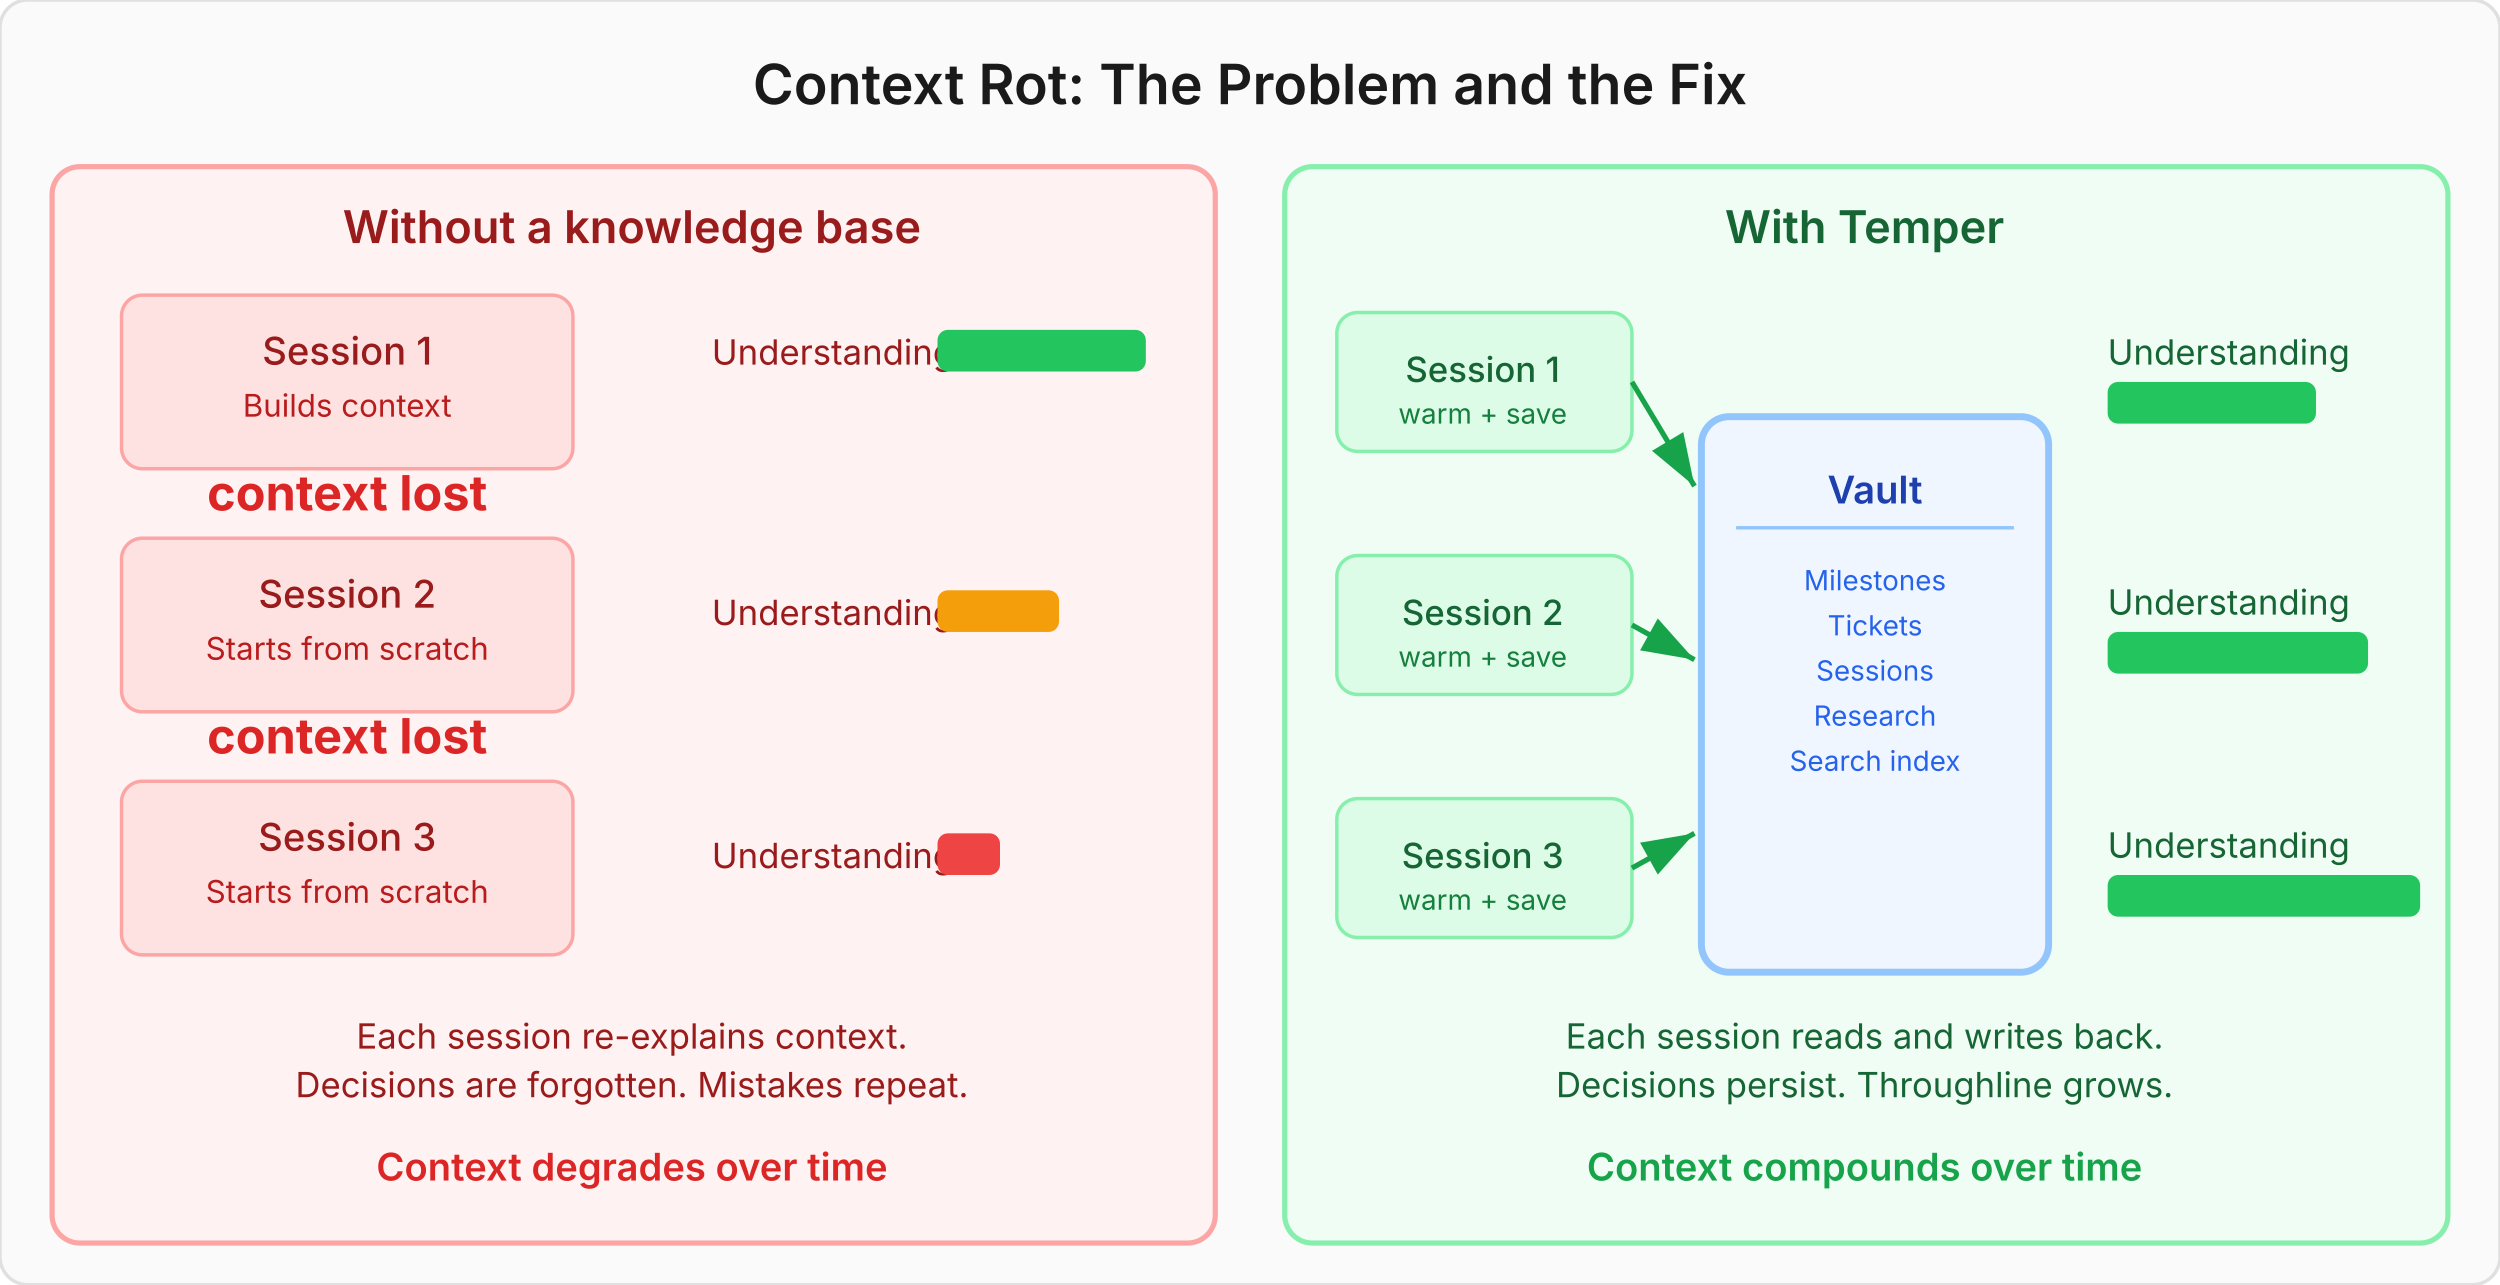
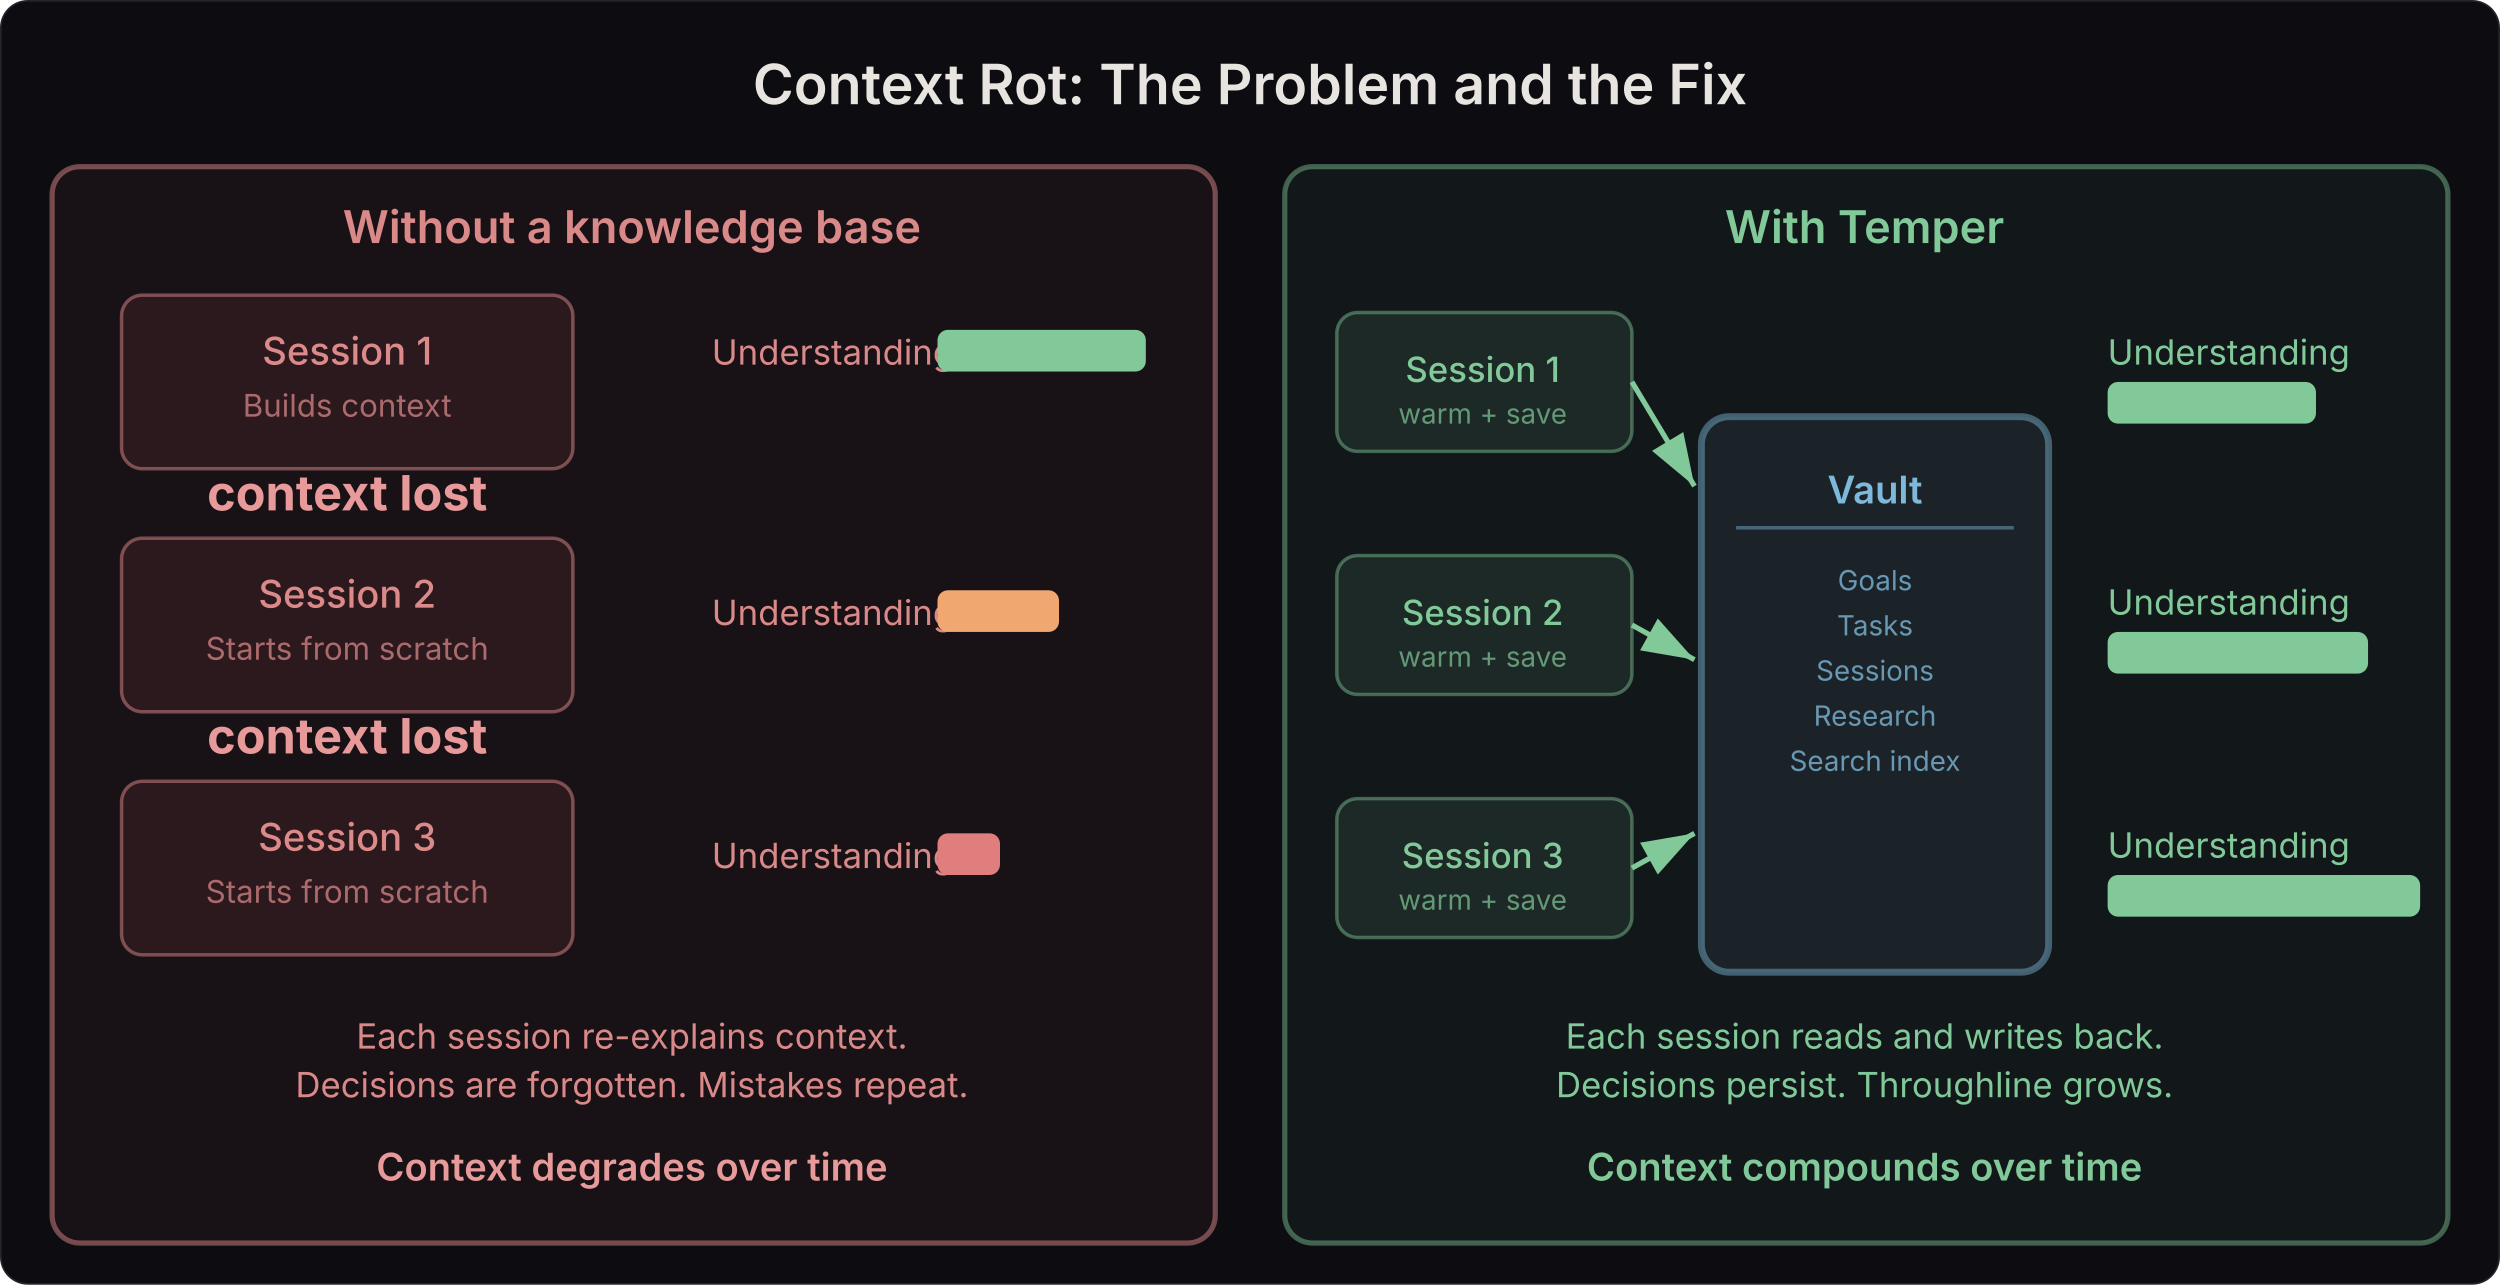
<svg xmlns="http://www.w3.org/2000/svg" viewBox="0 0 720 370" font-family="system-ui, -apple-system, sans-serif">
  <defs>
    <marker id="cr-arrow" markerWidth="10" markerHeight="7" refX="10" refY="3.5" orient="auto">
-       <polygon points="0 0, 10 3.5, 0 7" fill="#555" />
+       <polygon points="0 0, 10 3.5, 0 7" fill="rgba(255,255,255,0.45)" />
    </marker>
    <marker id="cr-arrow-red" markerWidth="10" markerHeight="7" refX="10" refY="3.5" orient="auto">
-       <polygon points="0 0, 10 3.5, 0 7" fill="#dc2626" />
+       <polygon points="0 0, 10 3.5, 0 7" fill="#e89a9a" />
    </marker>
    <marker id="cr-arrow-green" markerWidth="10" markerHeight="7" refX="10" refY="3.5" orient="auto">
-       <polygon points="0 0, 10 3.5, 0 7" fill="#16a34a" />
+       <polygon points="0 0, 10 3.5, 0 7" fill="#82c99a" />
    </marker>
  </defs>
-   <rect width="720" height="370" rx="8" fill="#fafafa" stroke="#e0e0e0" stroke-width="1" />
-   <text x="360" y="30" text-anchor="middle" font-size="16" font-weight="600" fill="#1a1a1a">Context Rot: The Problem and the Fix</text>
-   <rect x="15" y="48" width="335" height="310" rx="8" fill="#fef2f2" stroke="#fca5a5" stroke-width="1.5" />
-   <text x="182" y="70" text-anchor="middle" font-size="13" font-weight="600" fill="#991b1b">Without a knowledge base</text>
-   <rect x="35" y="85" width="130" height="50" rx="6" fill="#fee2e2" stroke="#fca5a5" stroke-width="1" />
-   <text x="100" y="105" text-anchor="middle" font-size="11" font-weight="500" fill="#991b1b">Session 1</text>
-   <text x="100" y="120" text-anchor="middle" font-size="9" fill="#b91c1c">Builds context</text>
-   <rect x="35" y="155" width="130" height="50" rx="6" fill="#fee2e2" stroke="#fca5a5" stroke-width="1" />
-   <text x="100" y="175" text-anchor="middle" font-size="11" font-weight="500" fill="#991b1b">Session 2</text>
-   <text x="100" y="190" text-anchor="middle" font-size="9" fill="#b91c1c">Starts from scratch</text>
-   <rect x="35" y="225" width="130" height="50" rx="6" fill="#fee2e2" stroke="#fca5a5" stroke-width="1" />
-   <text x="100" y="245" text-anchor="middle" font-size="11" font-weight="500" fill="#991b1b">Session 3</text>
-   <text x="100" y="260" text-anchor="middle" font-size="9" fill="#b91c1c">Starts from scratch</text>
-   <text x="100" y="147" text-anchor="middle" font-size="14" font-weight="700" fill="#dc2626">context lost</text>
-   <text x="100" y="217" text-anchor="middle" font-size="14" font-weight="700" fill="#dc2626">context lost</text>
-   <text x="205" y="105" font-size="10" fill="#991b1b">Understanding</text>
-   <rect x="270" y="95" width="60" height="12" rx="3" fill="#22c55e" />
-   <text x="205" y="180" font-size="10" fill="#991b1b">Understanding</text>
-   <rect x="270" y="170" width="35" height="12" rx="3" fill="#f59e0b" />
-   <text x="205" y="250" font-size="10" fill="#991b1b">Understanding</text>
-   <rect x="270" y="240" width="18" height="12" rx="3" fill="#ef4444" />
-   <text x="182" y="302" text-anchor="middle" font-size="10" fill="#991b1b">Each session re-explains context.</text>
-   <text x="182" y="316" text-anchor="middle" font-size="10" fill="#991b1b">Decisions are forgotten. Mistakes repeat.</text>
-   <text x="182" y="340" text-anchor="middle" font-size="11" font-weight="600" fill="#dc2626">Context degrades over time</text>
-   <rect x="370" y="48" width="335" height="310" rx="8" fill="#f0fdf4" stroke="#86efac" stroke-width="1.5" />
-   <text x="537" y="70" text-anchor="middle" font-size="13" font-weight="600" fill="#166534">With Temper</text>
-   <rect x="490" y="120" width="100" height="160" rx="8" fill="#eff6ff" stroke="#93c5fd" stroke-width="2" />
-   <text x="540" y="145" text-anchor="middle" font-size="11" font-weight="600" fill="#1e40af">Vault</text>
-   <line x1="500" y1="152" x2="580" y2="152" stroke="#93c5fd" stroke-width="1" />
-   <text x="540" y="170" text-anchor="middle" font-size="8" fill="#2563eb">Milestones</text>
-   <text x="540" y="183" text-anchor="middle" font-size="8" fill="#2563eb">Tickets</text>
-   <text x="540" y="196" text-anchor="middle" font-size="8" fill="#2563eb">Sessions</text>
-   <text x="540" y="209" text-anchor="middle" font-size="8" fill="#2563eb">Research</text>
-   <text x="540" y="222" text-anchor="middle" font-size="8" fill="#2563eb">Search index</text>
-   <rect x="385" y="90" width="85" height="40" rx="6" fill="#dcfce7" stroke="#86efac" stroke-width="1" />
-   <text x="427" y="110" text-anchor="middle" font-size="10" font-weight="500" fill="#166534">Session 1</text>
-   <text x="427" y="122" text-anchor="middle" font-size="8" fill="#15803d">warm + save</text>
-   <rect x="385" y="160" width="85" height="40" rx="6" fill="#dcfce7" stroke="#86efac" stroke-width="1" />
-   <text x="427" y="180" text-anchor="middle" font-size="10" font-weight="500" fill="#166534">Session 2</text>
-   <text x="427" y="192" text-anchor="middle" font-size="8" fill="#15803d">warm + save</text>
-   <rect x="385" y="230" width="85" height="40" rx="6" fill="#dcfce7" stroke="#86efac" stroke-width="1" />
-   <text x="427" y="250" text-anchor="middle" font-size="10" font-weight="500" fill="#166534">Session 3</text>
-   <text x="427" y="262" text-anchor="middle" font-size="8" fill="#15803d">warm + save</text>
-   <line x1="470" y1="110" x2="488" y2="140" stroke="#16a34a" stroke-width="1.5" marker-end="url(#cr-arrow-green)" />
-   <line x1="470" y1="180" x2="488" y2="190" stroke="#16a34a" stroke-width="1.5" marker-end="url(#cr-arrow-green)" />
-   <line x1="470" y1="250" x2="488" y2="240" stroke="#16a34a" stroke-width="1.5" marker-end="url(#cr-arrow-green)" />
-   <text x="607" y="105" font-size="10" fill="#166534">Understanding</text>
-   <rect x="607" y="110" width="60" height="12" rx="3" fill="#22c55e" />
-   <text x="607" y="177" font-size="10" fill="#166534">Understanding</text>
-   <rect x="607" y="182" width="75" height="12" rx="3" fill="#22c55e" />
-   <text x="607" y="247" font-size="10" fill="#166534">Understanding</text>
-   <rect x="607" y="252" width="90" height="12" rx="3" fill="#22c55e" />
-   <text x="537" y="302" text-anchor="middle" font-size="10" fill="#166534">Each session reads and writes back.</text>
-   <text x="537" y="316" text-anchor="middle" font-size="10" fill="#166534">Decisions persist. Throughline grows.</text>
-   <text x="537" y="340" text-anchor="middle" font-size="11" font-weight="600" fill="#16a34a">Context compounds over time</text>
+   <rect width="720" height="370" rx="8" fill="#0c0c11" stroke="rgba(255,255,255,0.10)" stroke-width="1" />
+   <text x="360" y="30" text-anchor="middle" font-size="16" font-weight="600" fill="#e8e4df">Context Rot: The Problem and the Fix</text>
+   <rect x="15" y="48" width="335" height="310" rx="8" fill="rgba(224,108,108,0.06)" stroke="rgba(240,150,150,0.45)" stroke-width="1.5" />
+   <text x="182" y="70" text-anchor="middle" font-size="13" font-weight="600" fill="rgba(240,150,150,0.90)">Without a knowledge base</text>
+   <rect x="35" y="85" width="130" height="50" rx="6" fill="rgba(224,108,108,0.10)" stroke="rgba(240,150,150,0.45)" stroke-width="1" />
+   <text x="100" y="105" text-anchor="middle" font-size="11" font-weight="500" fill="rgba(240,150,150,0.90)">Session 1</text>
+   <text x="100" y="120" text-anchor="middle" font-size="9" fill="rgba(240,150,150,0.65)">Builds context</text>
+   <rect x="35" y="155" width="130" height="50" rx="6" fill="rgba(224,108,108,0.10)" stroke="rgba(240,150,150,0.45)" stroke-width="1" />
+   <text x="100" y="175" text-anchor="middle" font-size="11" font-weight="500" fill="rgba(240,150,150,0.90)">Session 2</text>
+   <text x="100" y="190" text-anchor="middle" font-size="9" fill="rgba(240,150,150,0.65)">Starts from scratch</text>
+   <rect x="35" y="225" width="130" height="50" rx="6" fill="rgba(224,108,108,0.10)" stroke="rgba(240,150,150,0.45)" stroke-width="1" />
+   <text x="100" y="245" text-anchor="middle" font-size="11" font-weight="500" fill="rgba(240,150,150,0.90)">Session 3</text>
+   <text x="100" y="260" text-anchor="middle" font-size="9" fill="rgba(240,150,150,0.65)">Starts from scratch</text>
+   <text x="100" y="147" text-anchor="middle" font-size="14" font-weight="700" fill="#e89a9a">context lost</text>
+   <text x="100" y="217" text-anchor="middle" font-size="14" font-weight="700" fill="#e89a9a">context lost</text>
+   <text x="205" y="105" font-size="10" fill="rgba(240,150,150,0.90)">Understanding</text>
+   <rect x="270" y="95" width="60" height="12" rx="3" fill="#82c99a" />
+   <text x="205" y="180" font-size="10" fill="rgba(240,150,150,0.90)">Understanding</text>
+   <rect x="270" y="170" width="35" height="12" rx="3" fill="#f0a870" />
+   <text x="205" y="250" font-size="10" fill="rgba(240,150,150,0.90)">Understanding</text>
+   <rect x="270" y="240" width="18" height="12" rx="3" fill="#e07d7d" />
+   <text x="182" y="302" text-anchor="middle" font-size="10" fill="rgba(240,150,150,0.90)">Each session re-explains context.</text>
+   <text x="182" y="316" text-anchor="middle" font-size="10" fill="rgba(240,150,150,0.90)">Decisions are forgotten. Mistakes repeat.</text>
+   <text x="182" y="340" text-anchor="middle" font-size="11" font-weight="600" fill="#e89a9a">Context degrades over time</text>
+   <rect x="370" y="48" width="335" height="310" rx="8" fill="rgba(130,201,154,0.06)" stroke="rgba(130,201,154,0.45)" stroke-width="1.5" />
+   <text x="537" y="70" text-anchor="middle" font-size="13" font-weight="600" fill="#82c99a">With Temper</text>
+   <rect x="490" y="120" width="100" height="160" rx="8" fill="rgba(126,184,218,0.08)" stroke="rgba(126,184,218,0.45)" stroke-width="2" />
+   <text x="540" y="145" text-anchor="middle" font-size="11" font-weight="600" fill="#7eb8da">Vault</text>
+   <line x1="500" y1="152" x2="580" y2="152" stroke="rgba(126,184,218,0.45)" stroke-width="1" />
+   <text x="540" y="170" text-anchor="middle" font-size="8" fill="rgba(126,184,218,0.78)">Goals</text>
+   <text x="540" y="183" text-anchor="middle" font-size="8" fill="rgba(126,184,218,0.78)">Tasks</text>
+   <text x="540" y="196" text-anchor="middle" font-size="8" fill="rgba(126,184,218,0.78)">Sessions</text>
+   <text x="540" y="209" text-anchor="middle" font-size="8" fill="rgba(126,184,218,0.78)">Research</text>
+   <text x="540" y="222" text-anchor="middle" font-size="8" fill="rgba(126,184,218,0.78)">Search index</text>
+   <rect x="385" y="90" width="85" height="40" rx="6" fill="rgba(130,201,154,0.10)" stroke="rgba(130,201,154,0.45)" stroke-width="1" />
+   <text x="427" y="110" text-anchor="middle" font-size="10" font-weight="500" fill="#82c99a">Session 1</text>
+   <text x="427" y="122" text-anchor="middle" font-size="8" fill="rgba(130,201,154,0.70)">warm + save</text>
+   <rect x="385" y="160" width="85" height="40" rx="6" fill="rgba(130,201,154,0.10)" stroke="rgba(130,201,154,0.45)" stroke-width="1" />
+   <text x="427" y="180" text-anchor="middle" font-size="10" font-weight="500" fill="#82c99a">Session 2</text>
+   <text x="427" y="192" text-anchor="middle" font-size="8" fill="rgba(130,201,154,0.70)">warm + save</text>
+   <rect x="385" y="230" width="85" height="40" rx="6" fill="rgba(130,201,154,0.10)" stroke="rgba(130,201,154,0.45)" stroke-width="1" />
+   <text x="427" y="250" text-anchor="middle" font-size="10" font-weight="500" fill="#82c99a">Session 3</text>
+   <text x="427" y="262" text-anchor="middle" font-size="8" fill="rgba(130,201,154,0.70)">warm + save</text>
+   <line x1="470" y1="110" x2="488" y2="140" stroke="#82c99a" stroke-width="1.5" marker-end="url(#cr-arrow-green)" />
+   <line x1="470" y1="180" x2="488" y2="190" stroke="#82c99a" stroke-width="1.5" marker-end="url(#cr-arrow-green)" />
+   <line x1="470" y1="250" x2="488" y2="240" stroke="#82c99a" stroke-width="1.5" marker-end="url(#cr-arrow-green)" />
+   <text x="607" y="105" font-size="10" fill="#82c99a">Understanding</text>
+   <rect x="607" y="110" width="60" height="12" rx="3" fill="#82c99a" />
+   <text x="607" y="177" font-size="10" fill="#82c99a">Understanding</text>
+   <rect x="607" y="182" width="75" height="12" rx="3" fill="#82c99a" />
+   <text x="607" y="247" font-size="10" fill="#82c99a">Understanding</text>
+   <rect x="607" y="252" width="90" height="12" rx="3" fill="#82c99a" />
+   <text x="537" y="302" text-anchor="middle" font-size="10" fill="#82c99a">Each session reads and writes back.</text>
+   <text x="537" y="316" text-anchor="middle" font-size="10" fill="#82c99a">Decisions persist. Throughline grows.</text>
+   <text x="537" y="340" text-anchor="middle" font-size="11" font-weight="600" fill="#82c99a">Context compounds over time</text>
</svg>
